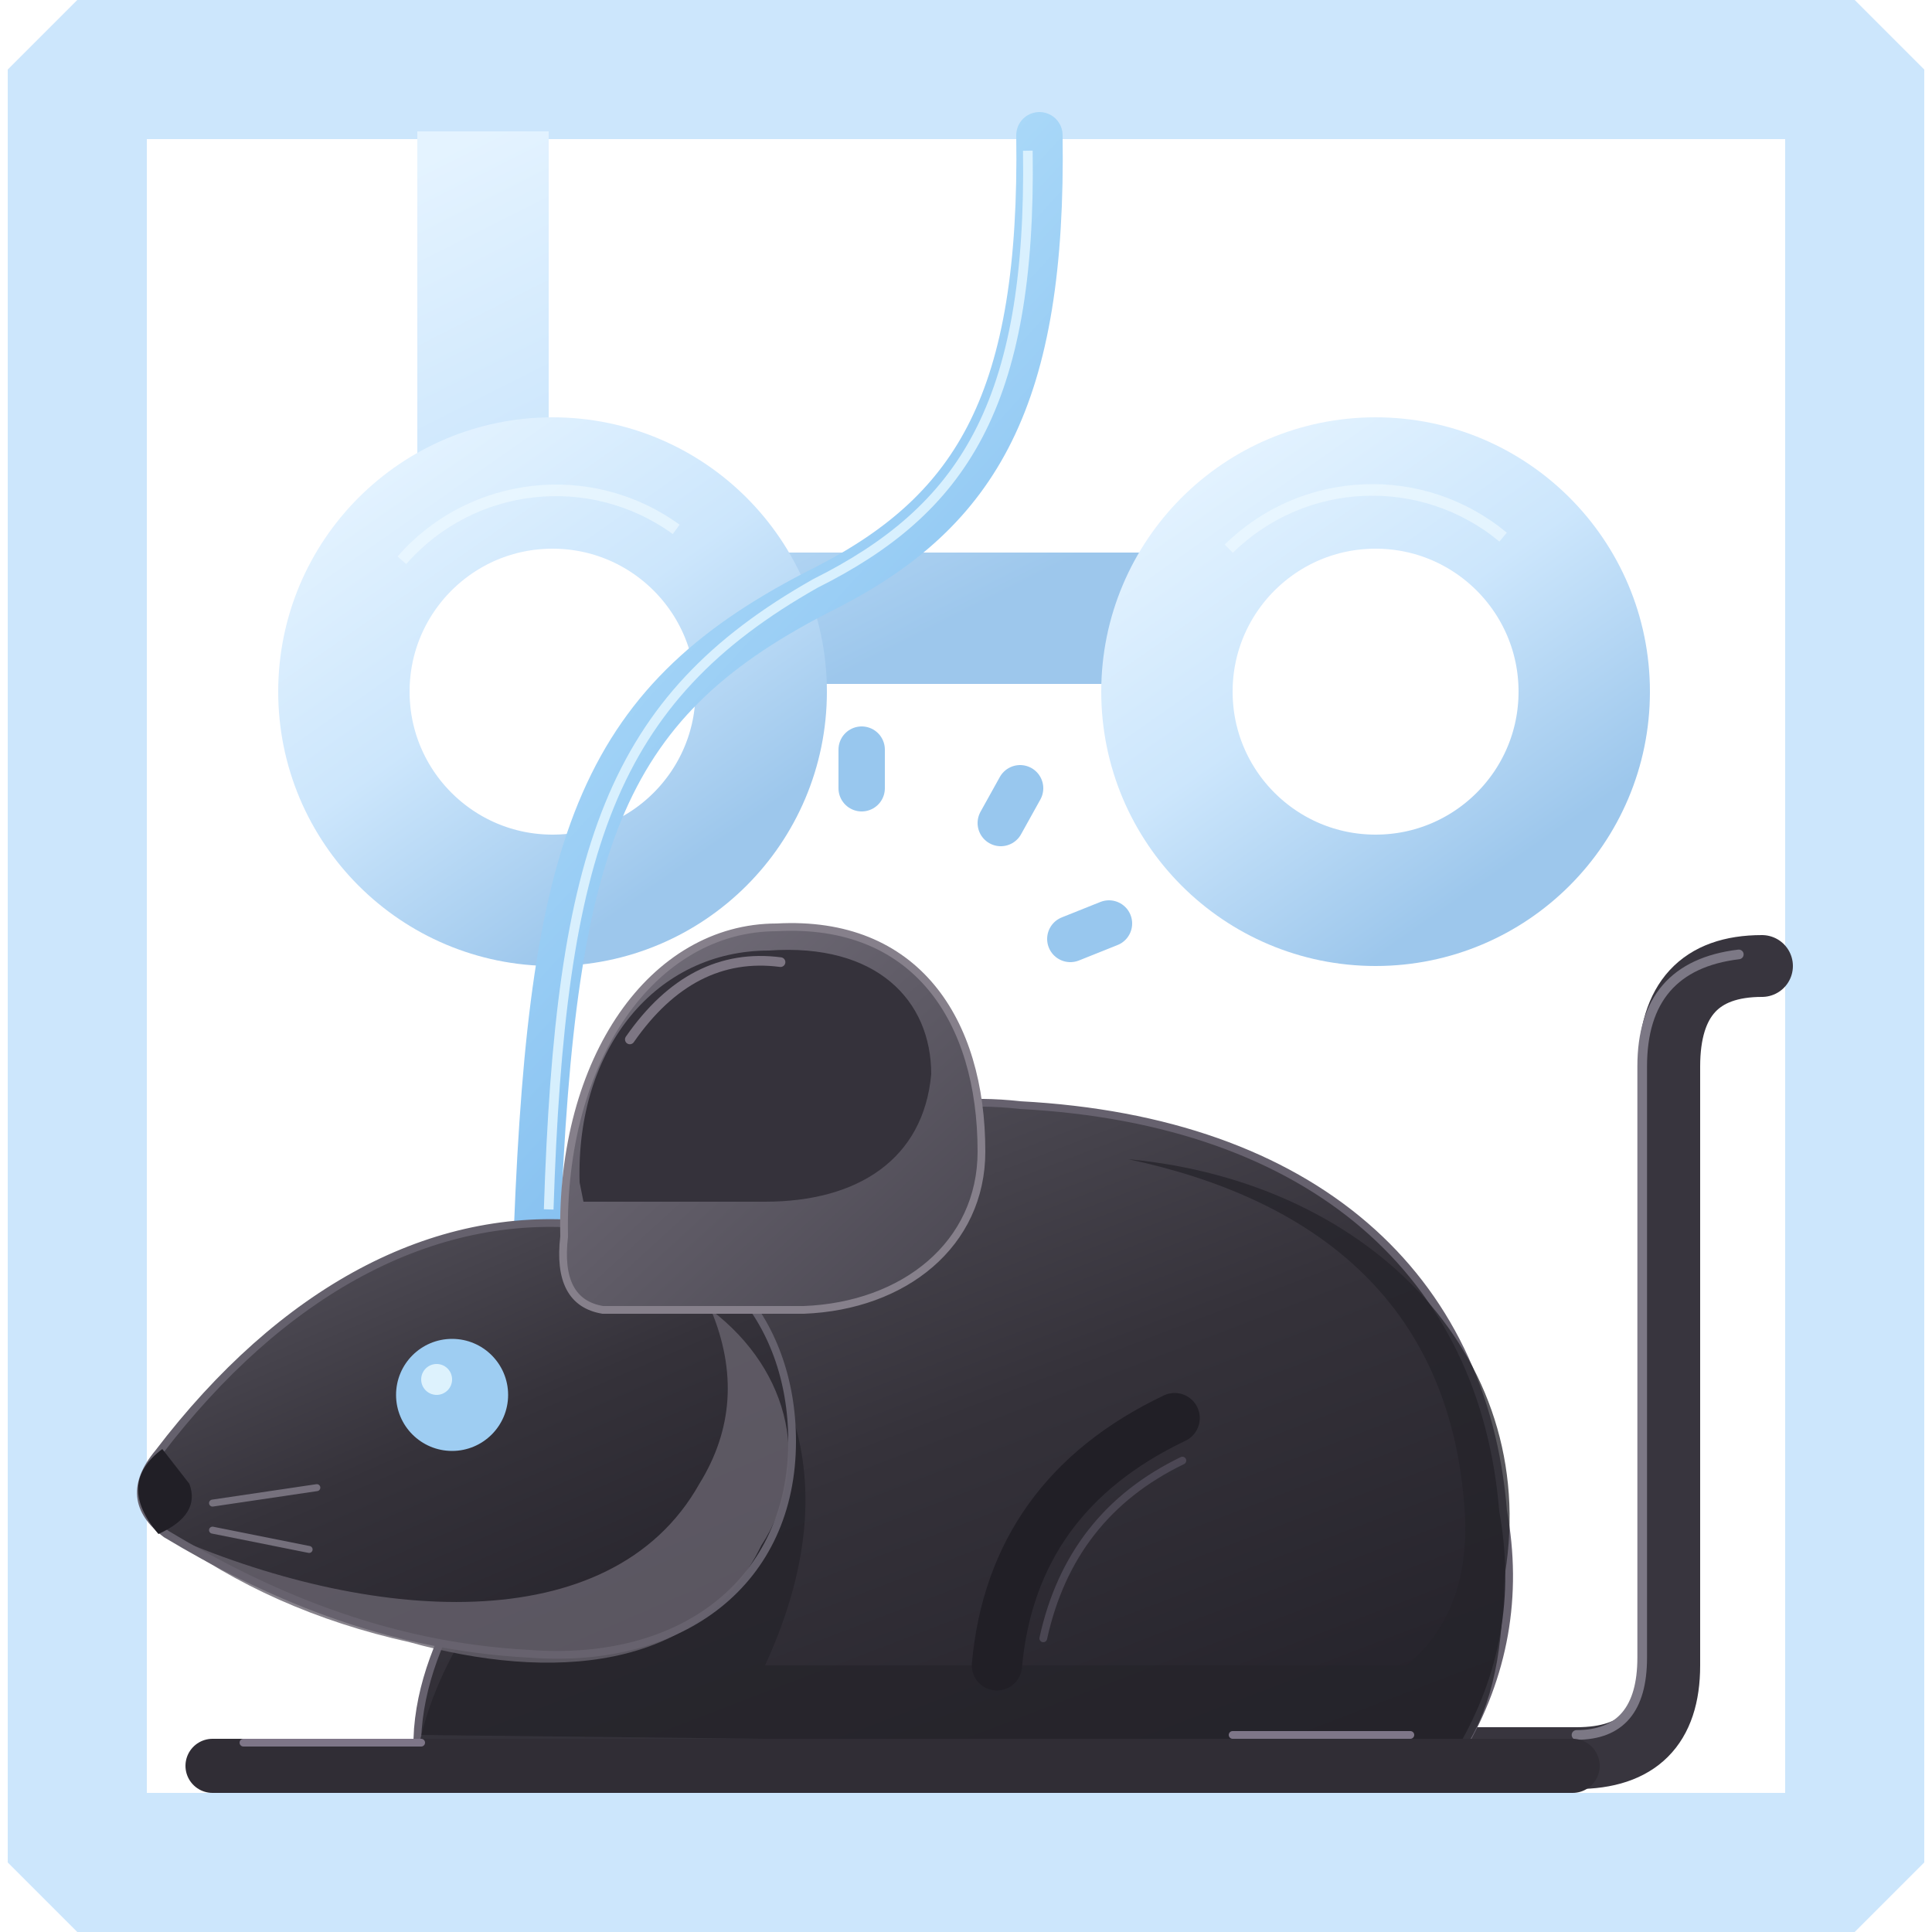
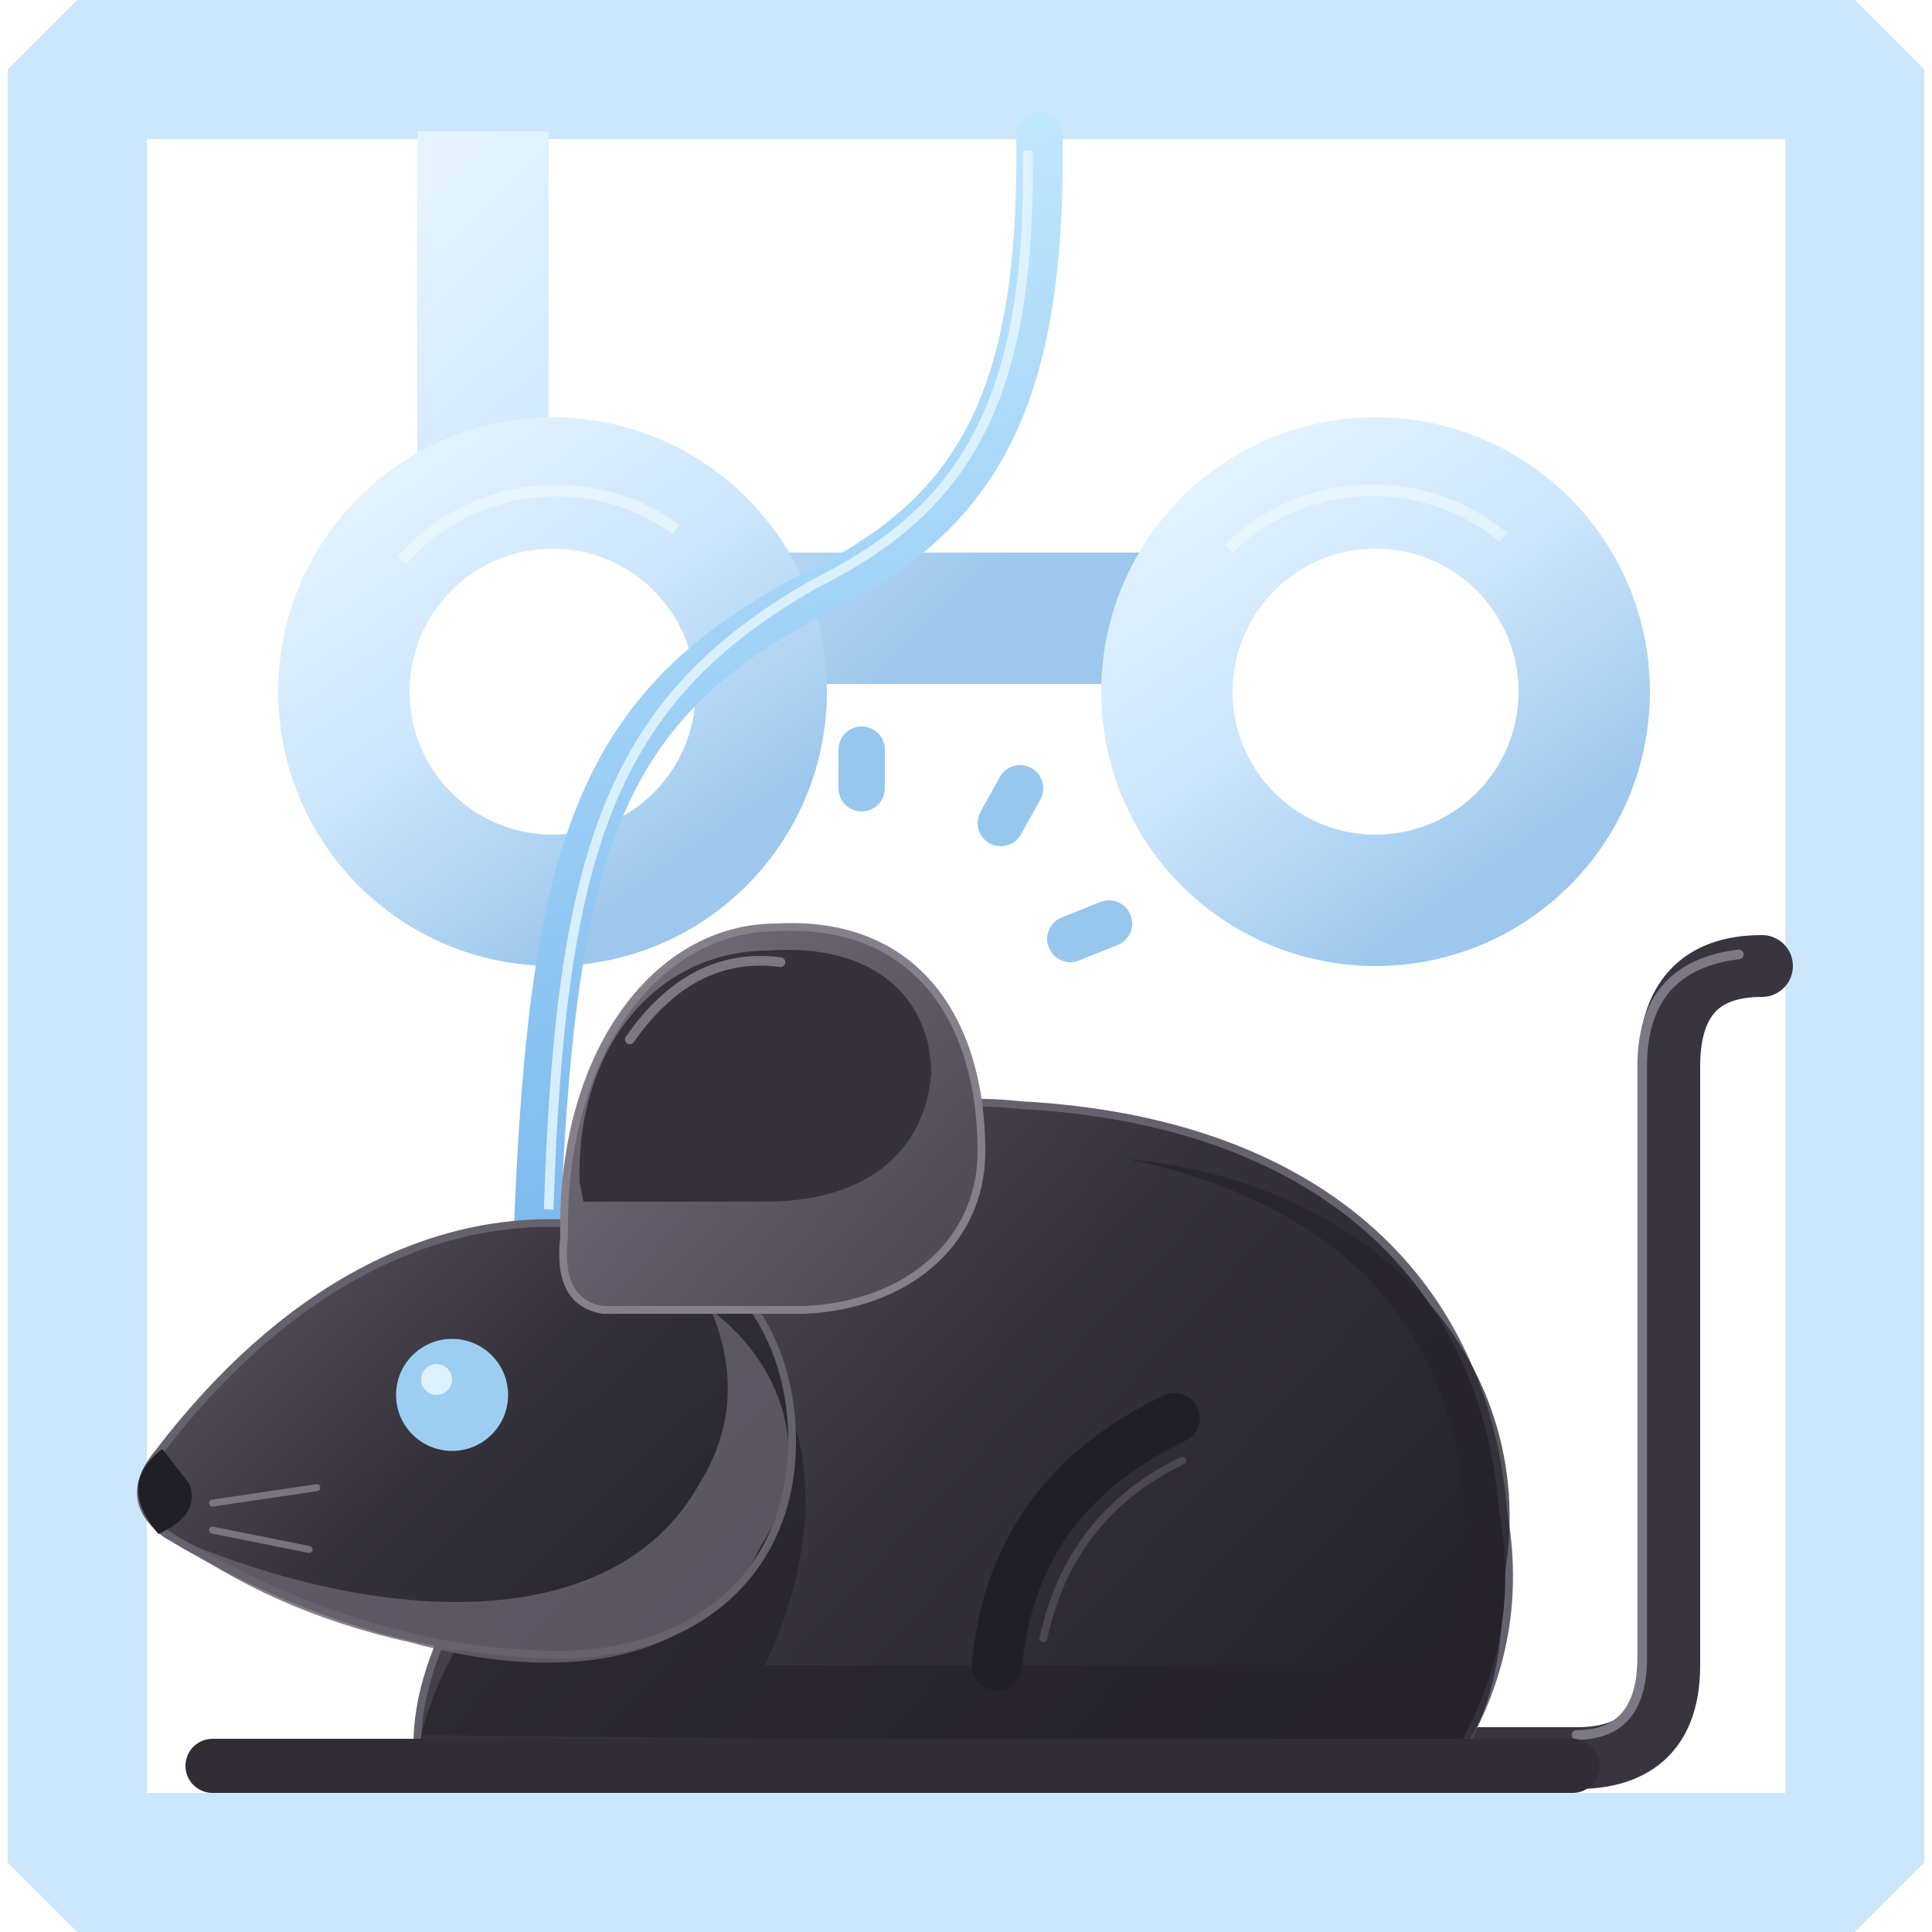
- <svg xmlns="http://www.w3.org/2000/svg" width="500" height="500" viewBox="0 0 500 500">
+ <svg xmlns="http://www.w3.org/2000/svg" width="100%" height="100%" viewBox="0 0 500 500" version="1.1" xml:space="preserve" style="fill-rule:evenodd;clip-rule:evenodd;stroke-linejoin:bevel;">
+   <rect id="logo-frame" x="20" y="18" width="460" height="464" style="fill:none;fill-rule:nonzero;stroke:rgb(204,230,252);stroke-width:36px;" />
+   <path d="M125,34L125,118M195,160L300,160" style="fill:none;fill-rule:nonzero;stroke:url(#_Linear1);stroke-width:34px;stroke-linejoin:miter;" />
+   <g>
+     <circle cx="143" cy="179" r="54" style="fill:none;stroke:url(#_Linear2);stroke-width:34px;stroke-linejoin:miter;" />
+     <circle cx="356" cy="179" r="54" style="fill:none;stroke:url(#_Linear3);stroke-width:34px;stroke-linejoin:miter;" />
+   </g>
+   <g opacity="0.64">
+     <path d="M104,145C121.948,124.491 152.938,121 175,137M318,142C337.294,123.028 368.175,121.723 389,139" style="fill:none;fill-rule:nonzero;stroke:rgb(239,250,255);stroke-width:3px;stroke-linejoin:miter;" />
+   </g>
+   <path d="M269,35C270,103 253,132 214,152C156,181 143,216 139,318" style="fill:none;fill-rule:nonzero;stroke:url(#_Linear4);stroke-width:12px;stroke-linecap:round;stroke-linejoin:miter;" />
+   <path d="M266,39C267,105 249,132 211,151C158,181 145,220 142,313" style="fill:none;fill-rule:nonzero;stroke:rgb(227,246,255);stroke-opacity:0.85;stroke-width:2.5px;stroke-linejoin:miter;" />
+   <path d="M223,194L223,204M264,204L259,213M287,239L277,243" style="fill:none;fill-rule:nonzero;stroke:rgb(152,199,238);stroke-width:12px;stroke-linecap:round;stroke-linejoin:miter;" />
+   <path d="M357,455L408,455C424,455 432,447 432,431L432,276C432,258.667 440,250 456,250" style="fill:none;fill-rule:nonzero;stroke:rgb(56,53,62);stroke-width:16px;stroke-linecap:round;stroke-linejoin:miter;" />
+   <path d="M408,449C419.333,449 425,442.333 425,429L425,276C425,258.667 433.333,249 450,247" style="fill:none;fill-rule:nonzero;stroke:rgb(124,120,133);stroke-width:2.5px;stroke-linecap:round;stroke-linejoin:miter;" />
+   <path d="M108,450C109,422 130,397 151,367C169,319 211,280 264,286C340,290 384,330 389,391C393,413 389.333,433.667 378,453L108,450Z" style="fill:url(#_Linear5);fill-rule:nonzero;stroke:rgb(102,97,110);stroke-width:2px;stroke-linejoin:miter;" />
+   <path d="M179,329C210.333,356.333 216.667,390.333 198,431L364,431C375.333,421.667 380.333,408 379,390C375,336 339,310 292,300C356,306 400,353 389,410C389,429.333 385.333,444 378,454L108,454C110,442.667 114.667,431.333 122,420L179,329Z" style="fill:rgb(37,35,42);fill-opacity:0.76;fill-rule:nonzero;" />
+   <path d="M41,376C73,334 112,313 152,317C184,317 205,341 205,373C205,409 177,431 137,428C99,426 68,412 43,397C35,391 34.333,384 41,376Z" style="fill:url(#_Linear6);fill-rule:nonzero;stroke:rgb(101,97,109);stroke-width:2px;stroke-linejoin:miter;" />
+   <path d="M43,397C95,420 158,425 181,384C189.667,370 190.667,355 184,339C205,355 210,380 197,400C181,433 142,435 106,425C82,419.667 61,410.333 43,397Z" style="fill:rgb(104,99,110);fill-opacity:0.8;fill-rule:nonzero;" />
+   <path d="M146,320C145,274 169,240 201,240C237,238 254,264 254,298C254,322 234,338 208,339L156,339C148,337.667 144.667,331.333 146,320Z" style="fill:url(#_Linear7);fill-rule:nonzero;stroke:rgb(134,128,139);stroke-width:2px;stroke-linejoin:miter;" />
+   <path d="M150,306C149,271 170,246 199,246C227,244 241,259 241,278C239,300 222,311 198,311L151,311L150,306Z" style="fill:rgb(53,50,59);fill-rule:nonzero;" />
+   <path d="M163,269C173.667,253.667 186.667,247 202,249" style="fill:none;fill-rule:nonzero;stroke:rgb(164,155,169);stroke-opacity:0.65;stroke-width:2.5px;stroke-linecap:round;stroke-linejoin:miter;" />
+   <path d="M258,431C260.667,401.667 276,380.333 304,367" style="fill:none;fill-rule:nonzero;stroke:rgb(33,31,38);stroke-width:13px;stroke-linecap:round;stroke-linejoin:miter;" />
+   <path d="M270,424C274.667,402.667 286.667,387.333 306,378" style="fill:none;fill-rule:nonzero;stroke:rgb(94,88,103);stroke-opacity:0.6;stroke-width:2px;stroke-linecap:round;stroke-linejoin:miter;" />
+   <circle cx="117" cy="361" r="14.5" style="fill:rgb(158,205,242);" />
+   <circle cx="113" cy="357" r="4" style="fill:rgb(229,247,255);fill-opacity:0.88;" />
+   <path d="M42,375C34,381 33.667,388.333 41,397C48.333,393.667 51,389.333 49,384L42,375Z" style="fill:rgb(33,31,38);fill-rule:nonzero;" />
+   <path d="M55,389L82,385M55,396L80,401" style="fill:none;fill-rule:nonzero;stroke:rgb(160,154,169);stroke-opacity:0.6;stroke-width:1.8px;stroke-linecap:round;stroke-linejoin:miter;" />
+   <path d="M55,457L407,457" style="fill:none;fill-rule:nonzero;stroke:rgb(48,45,53);stroke-width:14px;stroke-linecap:round;stroke-linejoin:miter;" />
  <defs>
-     <linearGradient id="optics" x1="0" y1="0" x2="0.7" y2="1">
-       <stop stop-color="#e4f3ff" />
-       <stop offset="0.5" stop-color="#cce6fc" />
-       <stop offset="1" stop-color="#9dc7ec" />
+     <linearGradient id="_Linear1" x1="0" y1="0" x2="1" y2="0" gradientUnits="userSpaceOnUse" gradientTransform="matrix(122.5,126,-126,122.5,125,34)">
+       <stop offset="0" style="stop-color:rgb(228,243,255);stop-opacity:1" />
+       <stop offset="0.5" style="stop-color:rgb(204,230,252);stop-opacity:1" />
+       <stop offset="1" style="stop-color:rgb(157,199,236);stop-opacity:1" />
    </linearGradient>
-     <linearGradient id="fur" x1="0.15" y1="0" x2="0.8" y2="1">
-       <stop stop-color="#56535d" />
-       <stop offset="0.5" stop-color="#35323a" />
-       <stop offset="1" stop-color="#25232b" />
+     <linearGradient id="_Linear2" x1="0" y1="0" x2="1" y2="0" gradientUnits="userSpaceOnUse" gradientTransform="matrix(75.6,108,-108,75.6,89,125)">
+       <stop offset="0" style="stop-color:rgb(228,243,255);stop-opacity:1" />
+       <stop offset="0.5" style="stop-color:rgb(204,230,252);stop-opacity:1" />
+       <stop offset="1" style="stop-color:rgb(157,199,236);stop-opacity:1" />
    </linearGradient>
-     <linearGradient id="ear" x1="0" y1="0" x2="1" y2="1">
-       <stop stop-color="#76717d" />
-       <stop offset="1" stop-color="#494650" />
+     <linearGradient id="_Linear3" x1="0" y1="0" x2="1" y2="0" gradientUnits="userSpaceOnUse" gradientTransform="matrix(75.6,108,-108,75.6,302,125)">
+       <stop offset="0" style="stop-color:rgb(228,243,255);stop-opacity:1" />
+       <stop offset="0.5" style="stop-color:rgb(204,230,252);stop-opacity:1" />
+       <stop offset="1" style="stop-color:rgb(157,199,236);stop-opacity:1" />
    </linearGradient>
-     <linearGradient id="fiber" x1="0" y1="0" x2="0.5" y2="1">
-       <stop stop-color="#c6ebff" />
-       <stop offset="1" stop-color="#79b8ed" />
+     <linearGradient id="_Linear4" x1="0" y1="0" x2="1" y2="0" gradientUnits="userSpaceOnUse" gradientTransform="matrix(65.02079,283,-283,65.02079,139,35)">
+       <stop offset="0" style="stop-color:rgb(198,235,255);stop-opacity:1" />
+       <stop offset="1" style="stop-color:rgb(121,184,237);stop-opacity:1" />
+     </linearGradient>
+     <linearGradient id="_Linear5" x1="0" y1="0" x2="1" y2="0" gradientUnits="userSpaceOnUse" gradientTransform="matrix(183.6674,167.6111,-167.6111,183.6674,150.3848,285.3889)">
+       <stop offset="0" style="stop-color:rgb(86,83,93);stop-opacity:1" />
+       <stop offset="0.5" style="stop-color:rgb(53,50,58);stop-opacity:1" />
+       <stop offset="1" style="stop-color:rgb(37,35,43);stop-opacity:1" />
+     </linearGradient>
+     <linearGradient id="_Linear6" x1="0" y1="0" x2="1" y2="0" gradientUnits="userSpaceOnUse" gradientTransform="matrix(109.5545,111.7545,-111.7545,109.5545,61.73636,316.5179)">
+       <stop offset="0" style="stop-color:rgb(86,83,93);stop-opacity:1" />
+       <stop offset="0.5" style="stop-color:rgb(53,50,58);stop-opacity:1" />
+       <stop offset="1" style="stop-color:rgb(37,35,43);stop-opacity:1" />
+     </linearGradient>
+     <linearGradient id="_Linear7" x1="0" y1="0" x2="1" y2="0" gradientUnits="userSpaceOnUse" gradientTransform="matrix(108.2857,99.10807,-99.10807,108.2857,145.7143,239.8919)">
+       <stop offset="0" style="stop-color:rgb(118,113,125);stop-opacity:1" />
+       <stop offset="1" style="stop-color:rgb(73,70,80);stop-opacity:1" />
    </linearGradient>
  </defs>
-   <path id="logo-frame" d="M20 18 H480 V482 H20 Z" fill="none" stroke="#cce6fc" stroke-width="36" stroke-linejoin="bevel" />
-   <path d="M125 34 V118 M195 160 H300" fill="none" stroke="url(#optics)" stroke-width="34" />
-   <g fill="none" stroke="url(#optics)" stroke-width="34">
-     <circle cx="143" cy="179" r="54" />
-     <circle cx="356" cy="179" r="54" />
-   </g>
-   <g fill="none" stroke="#effaff" stroke-width="3" opacity="0.64">
-     <path d="M104 145 A53 53 0 0 1 175 137 M318 142 A53 53 0 0 1 389 139" />
-   </g>
-   <path d="M269 35 C270 103 253 132 214 152 C156 181 143 216 139 318" fill="none" stroke="url(#fiber)" stroke-width="12" stroke-linecap="round" />
-   <path d="M266 39 C267 105 249 132 211 151 C158 181 145 220 142 313" fill="none" stroke="#e3f6ff" stroke-width="2.5" opacity="0.85" />
-   <path d="M223 194 V204 M264 204 L259 213 M287 239 L277 243" fill="none" stroke="#98c7ee" stroke-width="12" stroke-linecap="round" />
-   <path d="M357 455 H408 Q432 455 432 431 V276 Q432 250 456 250" fill="none" stroke="#38353e" stroke-width="16" stroke-linecap="round" />
-   <path d="M408 449 Q425 449 425 429 V276 Q425 250 450 247" fill="none" stroke="#7c7885" stroke-width="2.5" stroke-linecap="round" />
-   <path d="M108 450 C109 422 130 397 151 367 C169 319 211 280 264 286 C340 290 384 330 389 391 Q395 424 378 453 Z" fill="url(#fur)" stroke="#66616e" stroke-width="2" />
-   <path d="M179 329 Q226 370 198 431 H364 Q381 417 379 390 C375 336 339 310 292 300 C356 306 400 353 389 410 Q389 439 378 454 H108 Q111 437 122 420Z" fill="#25232a" opacity="0.76" />
-   <path d="M41 376 C73 334 112 313 152 317 C184 317 205 341 205 373 C205 409 177 431 137 428 C99 426 68 412 43 397 Q31 388 41 376Z" fill="url(#fur)" stroke="#65616d" stroke-width="2" />
-   <path d="M43 397 C95 420 158 425 181 384 Q194 363 184 339 C205 355 210 380 197 400 C181 433 142 435 106 425 Q70 417 43 397Z" fill="#68636e" opacity="0.8" />
-   <path d="M146 320 C145 274 169 240 201 240 C237 238 254 264 254 298 C254 322 234 338 208 339 H156 Q144 337 146 320Z" fill="url(#ear)" stroke="#86808b" stroke-width="2" />
-   <path d="M150 306 C149 271 170 246 199 246 C227 244 241 259 241 278 C239 300 222 311 198 311 H151Z" fill="#35323b" />
-   <path d="M163 269 Q179 246 202 249" fill="none" stroke="#a49ba9" stroke-width="2.5" stroke-linecap="round" opacity="0.65" />
-   <path d="M258 431 Q262 387 304 367" fill="none" stroke="#211f26" stroke-width="13" stroke-linecap="round" />
-   <path d="M270 424 Q277 392 306 378" fill="none" stroke="#5e5867" stroke-width="2" stroke-linecap="round" opacity="0.6" />
-   <circle cx="117" cy="361" r="14.5" fill="#9ecdf2" />
-   <circle cx="113" cy="357" r="4" fill="#e5f7ff" opacity="0.88" />
-   <path d="M42 375 Q30 384 41 397 Q52 392 49 384Z" fill="#211f26" />
-   <path d="M55 389 L82 385 M55 396 L80 401" fill="none" stroke="#a09aa9" stroke-width="1.8" stroke-linecap="round" opacity="0.6" />
-   <path d="M55 457 H407" fill="none" stroke="#302d35" stroke-width="14" stroke-linecap="round" />
-   <path d="M63 451 H109 M319 449 H365" fill="none" stroke="#7e7688" stroke-width="2" stroke-linecap="round" />
</svg>
